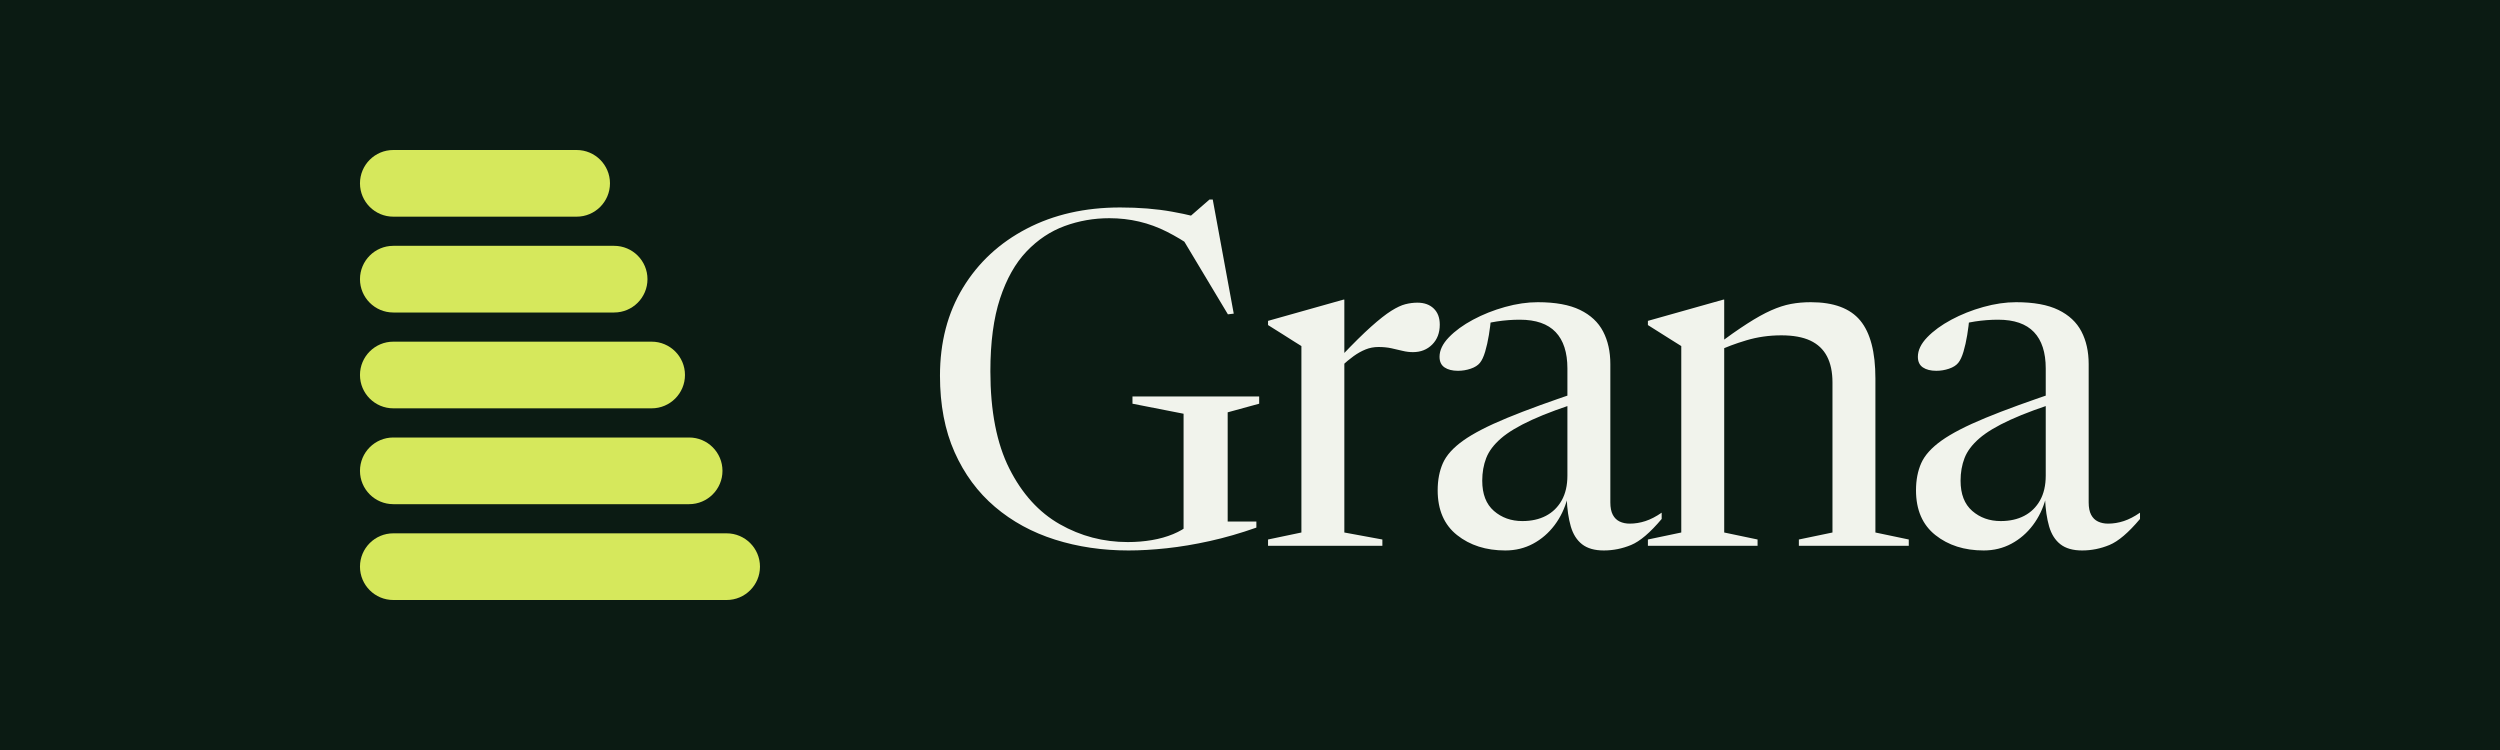
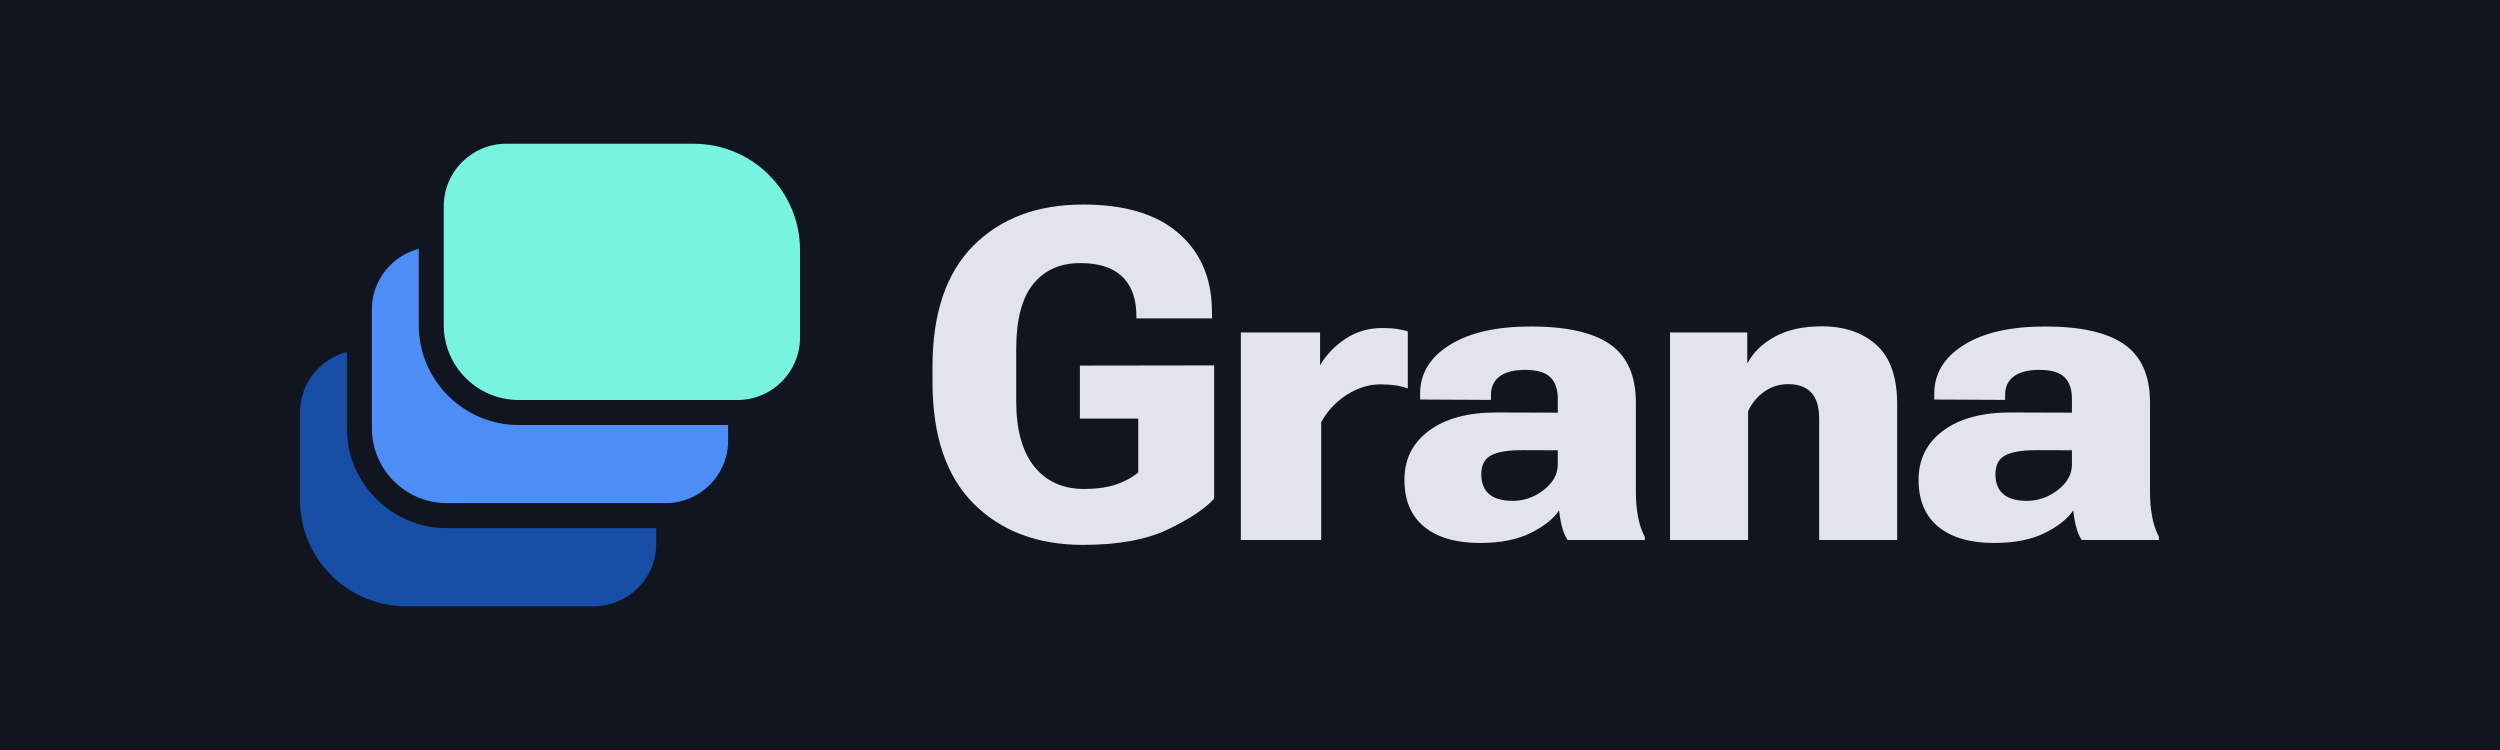
<svg xmlns="http://www.w3.org/2000/svg" width="1000" height="300" viewBox="0 0 1000 300" role="img" aria-labelledby="grana-lockup-title grana-lockup-desc">
-   <rect width="1000" height="300" fill="#0B1B13" />
+   <rect width="1000" height="300" fill="#11151F" />
  <g id="lockup">
-     <g transform="translate(123.99 50.00) scale(1.666667)" fill="#D6E85C">
-       <rect x="12" y="6" width="60" height="16" rx="8" />
-       <rect x="12" y="29" width="69" height="16" rx="8" />
-       <rect x="12" y="52" width="78" height="16" rx="8" />
-       <rect x="12" y="75" width="87" height="16" rx="8" />
-       <rect x="12" y="98" width="96" height="16" rx="8" />
+     <g transform="translate(60 -10) scale(0.625)">
+       <path d="M136 240 H284 A40 40 0 0 1 324 280 V364 A40 40 0 0 1 284 404 H164 A68 68 0 0 1 96 336 V280 A40 40 0 0 1 136 240 Z" fill="#174EA6" />
+       <path d="M182 158 H322 A64 64 0 0 1 386 222 V298 A56 56 0 0 1 330 354 H190 A64 64 0 0 1 126 290 V214 A56 56 0 0 1 182 158 Z" fill="#11151F" />
+       <path d="M182 174 H322 A48 48 0 0 1 370 222 V298 A40 40 0 0 1 330 338 H190 A48 48 0 0 1 142 290 V214 A40 40 0 0 1 182 174 Z" fill="#4C8DF6" />
+       <path d="M228 92 H348 A84 84 0 0 1 432 176 V232 A56 56 0 0 1 376 288 H236 A64 64 0 0 1 172 224 V148 A56 56 0 0 1 228 92 Z" fill="#11151F" />
+       <path d="M228 108 H348 A68 68 0 0 1 416 176 V232 A40 40 0 0 1 376 272 H236 A48 48 0 0 1 188 224 V148 A40 40 0 0 1 228 108 Z" fill="#78F3E0" />
    </g>
-     <g transform="translate(367.31 218.32) scale(0.093333 -0.093333)" fill="#F1F3EC">
-       <path d="M1326.0 104.0H1449.0V78.0Q1347.0 42.0 1250.0 20.5Q1153.0 -1.0 1065.0 -10.5Q977.0 -20.0 901.0 -20.0Q733.0 -20.0 586.0 26.5Q439.0 73.0 328.5 167.0Q218.0 261.0 155.5 401.5Q93.0 542.0 93.0 729.0Q93.0 944.0 191.5 1106.0Q290.0 1268.0 464.5 1359.0Q639.0 1450.0 865.0 1450.0Q987.0 1450.0 1087.5 1432.0Q1188.0 1414.0 1261.0 1389.0L1132.0 1383.0L1248.0 1484.0H1262.0L1352.0 995.0L1327.0 992.0L1095.0 1379.0L1275.0 1199.0Q1180.0 1288.0 1065.5 1346.0Q951.0 1404.0 819.0 1404.0Q719.0 1404.0 627.5 1370.5Q536.0 1337.0 464.0 1261.5Q392.0 1186.0 350.5 1060.0Q309.0 934.0 309.0 748.0Q309.0 492.0 390.5 330.5Q472.0 169.0 606.5 92.5Q741.0 16.0 898.0 16.0Q952.0 16.0 1001.5 24.5Q1051.0 33.0 1092.0 50.0Q1133.0 67.0 1162.0 91.0L1137.0 25.0V566.0L918.0 609.0V640.0H1461.0V609.0L1326.0 572.0Z M2139.0 1042.0Q2183.0 1042.0 2209.0 1017.0Q2235.0 992.0 2235.0 948.0Q2235.0 895.0 2202.5 862.5Q2170.0 830.0 2120.0 830.0Q2098.0 830.0 2075.5 835.5Q2053.0 841.0 2028.0 846.5Q2003.0 852.0 1972.0 852.0Q1943.0 852.0 1917.0 841.5Q1891.0 831.0 1866.0 813.0Q1841.0 795.0 1814.0 770.0V814.0Q1889.0 893.0 1940.5 939.0Q1992.0 985.0 2027.0 1007.0Q2062.0 1029.0 2088.0 1035.5Q2114.0 1042.0 2139.0 1042.0ZM1826.0 860.0V57.0L1989.0 27.0V0.0H1499.0V27.0L1642.0 57.0V856.0Q1629.0 864.0 1610.0 876.0Q1591.0 888.0 1563.5 905.5Q1536.0 923.0 1499.0 946.0V964.0L1822.0 1055.0H1826.0Z M2848.0 666.0 2859.0 624.0Q2718.0 580.0 2630.5 540.0Q2543.0 500.0 2497.0 460.0Q2451.0 420.0 2434.0 376.0Q2417.0 332.0 2417.0 279.0Q2417.0 193.0 2467.0 149.5Q2517.0 106.0 2589.0 106.0Q2647.0 106.0 2690.0 128.5Q2733.0 151.0 2757.5 194.5Q2782.0 238.0 2782.0 301.0V760.0Q2782.0 863.0 2731.5 916.0Q2681.0 969.0 2578.0 969.0Q2529.0 969.0 2479.5 961.5Q2430.0 954.0 2402.0 940.0L2455.0 980.0Q2452.0 943.0 2445.5 903.5Q2439.0 864.0 2429.5 832.0Q2420.0 800.0 2407.0 784.0Q2394.0 768.0 2367.5 759.0Q2341.0 750.0 2313.0 750.0Q2277.0 750.0 2255.5 764.5Q2234.0 779.0 2234.0 810.0Q2234.0 852.0 2274.0 893.5Q2314.0 935.0 2377.5 969.0Q2441.0 1003.0 2514.5 1023.5Q2588.0 1044.0 2655.0 1044.0Q2768.0 1044.0 2836.0 1011.0Q2904.0 978.0 2935.0 918.5Q2966.0 859.0 2966.0 779.0V186.0Q2966.0 153.0 2976.5 133.0Q2987.0 113.0 3006.0 104.0Q3025.0 95.0 3049.0 95.0Q3083.0 95.0 3116.5 106.0Q3150.0 117.0 3186.0 142.0V115.0Q3112.0 27.0 3055.0 3.5Q2998.0 -20.0 2938.0 -20.0Q2879.0 -20.0 2845.0 6.5Q2811.0 33.0 2796.5 83.0Q2782.0 133.0 2779.0 203.0H2782.0Q2765.0 139.0 2727.0 88.5Q2689.0 38.0 2635.0 9.0Q2581.0 -20.0 2516.0 -20.0Q2392.0 -20.0 2309.0 46.0Q2226.0 112.0 2226.0 238.0Q2226.0 304.0 2248.5 354.5Q2271.0 405.0 2335.5 451.0Q2400.0 497.0 2523.5 548.0Q2647.0 599.0 2848.0 666.0Z M3454.0 860.0V57.0L3597.0 27.0V0.0H3127.0V27.0L3270.0 57.0V856.0Q3254.0 866.0 3224.5 884.5Q3195.0 903.0 3127.0 946.0V964.0L3450.0 1055.0H3454.0ZM3774.0 27.0 3918.0 57.0V700.0Q3918.0 767.0 3894.5 812.0Q3871.0 857.0 3823.0 879.5Q3775.0 902.0 3699.0 902.0Q3620.0 902.0 3548.5 880.5Q3477.0 859.0 3430.0 836.0L3417.0 857.0Q3495.0 915.0 3552.5 952.0Q3610.0 989.0 3655.0 1009.0Q3700.0 1029.0 3740.0 1036.5Q3780.0 1044.0 3825.0 1044.0Q3972.0 1044.0 4037.0 965.5Q4102.0 887.0 4102.0 717.0V57.0L4245.0 27.0V0.0H3774.0Z M4898.0 666.0 4909.0 624.0Q4768.0 580.0 4680.5 540.0Q4593.0 500.0 4547.0 460.0Q4501.0 420.0 4484.0 376.0Q4467.0 332.0 4467.0 279.0Q4467.0 193.0 4517.0 149.5Q4567.0 106.0 4639.0 106.0Q4697.0 106.0 4740.0 128.5Q4783.0 151.0 4807.5 194.5Q4832.0 238.0 4832.0 301.0V760.0Q4832.0 863.0 4781.5 916.0Q4731.0 969.0 4628.0 969.0Q4579.0 969.0 4529.5 961.5Q4480.0 954.0 4452.0 940.0L4505.0 980.0Q4502.0 943.0 4495.5 903.5Q4489.0 864.0 4479.5 832.0Q4470.0 800.0 4457.0 784.0Q4444.0 768.0 4417.5 759.0Q4391.0 750.0 4363.0 750.0Q4327.0 750.0 4305.5 764.5Q4284.0 779.0 4284.0 810.0Q4284.0 852.0 4324.0 893.5Q4364.0 935.0 4427.5 969.0Q4491.0 1003.0 4564.5 1023.5Q4638.0 1044.0 4705.0 1044.0Q4818.0 1044.0 4886.0 1011.0Q4954.0 978.0 4985.0 918.5Q5016.0 859.0 5016.0 779.0V186.0Q5016.0 153.0 5026.5 133.0Q5037.0 113.0 5056.0 104.0Q5075.0 95.0 5099.0 95.0Q5133.0 95.0 5166.5 106.0Q5200.0 117.0 5236.0 142.0V115.0Q5162.0 27.0 5105.0 3.5Q5048.0 -20.0 4988.0 -20.0Q4929.0 -20.0 4895.0 6.5Q4861.0 33.0 4846.5 83.0Q4832.0 133.0 4829.0 203.0H4832.0Q4815.0 139.0 4777.0 88.5Q4739.0 38.0 4685.0 9.0Q4631.0 -20.0 4566.0 -20.0Q4442.0 -20.0 4359.0 46.0Q4276.0 112.0 4276.0 238.0Q4276.0 304.0 4298.5 354.5Q4321.0 405.0 4385.5 451.0Q4450.0 497.0 4573.5 548.0Q4697.0 599.0 4898.0 666.0Z" />
-     </g>
+     <path d="M 373 152.812 Q 373 185.047 389.5 201.5 Q 406.016 217.953 433.203 217.953 Q 454.359 217.953 467.328 211.688 Q 480.312 205.422 485.656 199.453 L 485.656 146.156 L 431.953 146.234 L 431.953 167.438 L 455.297 167.438 L 455.297 188.938 Q 451.828 191.938 446.516 193.766 Q 441.203 195.578 433.578 195.578 Q 420.891 195.578 413.688 186.594 Q 406.484 177.594 406.484 160.406 L 406.484 139.625 Q 406.484 122.016 413.281 113.625 Q 420.078 105.234 432.094 105.234 Q 442.859 105.234 448.484 110.266 Q 454.125 115.297 454.531 125 L 454.562 127.359 L 484.828 127.359 L 484.75 123.172 Q 484.25 104.172 471.094 93 Q 457.938 81.812 433.266 81.812 Q 405.75 81.812 389.375 98.25 Q 373 114.688 373 146.672 Z M 496.341 216 L 528.481 216 L 528.481 168.875 Q 532.216 162.062 538.731 157.906 Q 545.263 153.75 552.138 153.75 Q 555.778 153.75 558.513 154.188 Q 561.247 154.625 563.122 155.438 L 563.122 132.578 Q 561.934 132.094 559.247 131.656 Q 556.559 131.203 553.013 131.203 Q 544.763 131.203 538.325 135.438 Q 531.903 139.656 528.122 145.938 L 528.028 145.938 L 528.028 132.984 L 496.341 132.984 Z M 561.769 191.922 Q 561.769 204.219 569.691 210.703 Q 577.613 217.188 591.956 217.188 Q 604.284 217.188 612.331 213.156 Q 620.378 209.125 623.644 204.125 Q 624.019 207.734 624.8 210.734 Q 625.581 213.734 627.034 216 L 657.925 216 L 657.925 214.734 Q 656.066 211.312 655.206 206.688 Q 654.347 202.062 654.347 196.844 L 654.347 161.047 Q 654.347 144.953 644.097 137.781 Q 633.847 130.594 612.425 130.594 Q 591.628 130.594 579.831 138.016 Q 568.05 145.422 568.05 157.453 L 568.05 159.812 L 596.394 159.953 L 596.394 157.953 Q 596.394 153.156 599.863 150.562 Q 603.331 147.953 610.066 147.953 Q 617.128 147.953 620.113 150.875 Q 623.113 153.797 623.113 159.406 L 623.113 165.062 L 598.691 164.984 Q 581.472 164.953 571.613 172.266 Q 561.769 179.562 561.769 191.922 Z M 592.519 189.703 Q 592.519 184.188 596.488 182.125 Q 600.472 180.047 609.003 180.062 L 623.113 180.109 L 623.113 185.766 Q 623.113 191.656 617.472 196 Q 611.847 200.344 605.066 200.344 Q 598.878 200.344 595.691 197.672 Q 592.519 195 592.519 189.703 Z M 668.014 216 L 699.232 216 L 699.232 164.531 Q 701.373 159.797 705.607 156.734 Q 709.842 153.656 715.342 153.656 Q 721.295 153.656 724.482 156.984 Q 727.67 160.312 727.67 167.625 L 727.67 216 L 758.873 216 L 758.873 161.672 Q 758.873 145.516 750.623 138.031 Q 742.389 130.531 728.732 130.531 Q 717.467 130.531 709.951 134.672 Q 702.436 138.812 699.123 145.094 L 698.904 145.094 L 698.904 132.984 L 668.014 132.984 Z M 767.425 191.922 Q 767.425 204.219 775.346 210.703 Q 783.268 217.188 797.612 217.188 Q 809.94 217.188 817.987 213.156 Q 826.034 209.125 829.3 204.125 Q 829.675 207.734 830.456 210.734 Q 831.237 213.734 832.69 216 L 863.581 216 L 863.581 214.734 Q 861.721 211.312 860.862 206.688 Q 860.003 202.062 860.003 196.844 L 860.003 161.047 Q 860.003 144.953 849.753 137.781 Q 839.503 130.594 818.081 130.594 Q 797.284 130.594 785.487 138.016 Q 773.706 145.422 773.706 157.453 L 773.706 159.812 L 802.05 159.953 L 802.05 157.953 Q 802.05 153.156 805.518 150.562 Q 808.987 147.953 815.721 147.953 Q 822.784 147.953 825.768 150.875 Q 828.768 153.797 828.768 159.406 L 828.768 165.062 L 804.346 164.984 Q 787.128 164.953 777.268 172.266 Q 767.425 179.562 767.425 191.922 Z M 798.175 189.703 Q 798.175 184.188 802.143 182.125 Q 806.128 180.047 814.659 180.062 L 828.768 180.109 L 828.768 185.766 Q 828.768 191.656 823.128 196 Q 817.503 200.344 810.721 200.344 Q 804.534 200.344 801.346 197.672 Q 798.175 195 798.175 189.703 Z" fill="#E2E4EC" />
  </g>
</svg>
